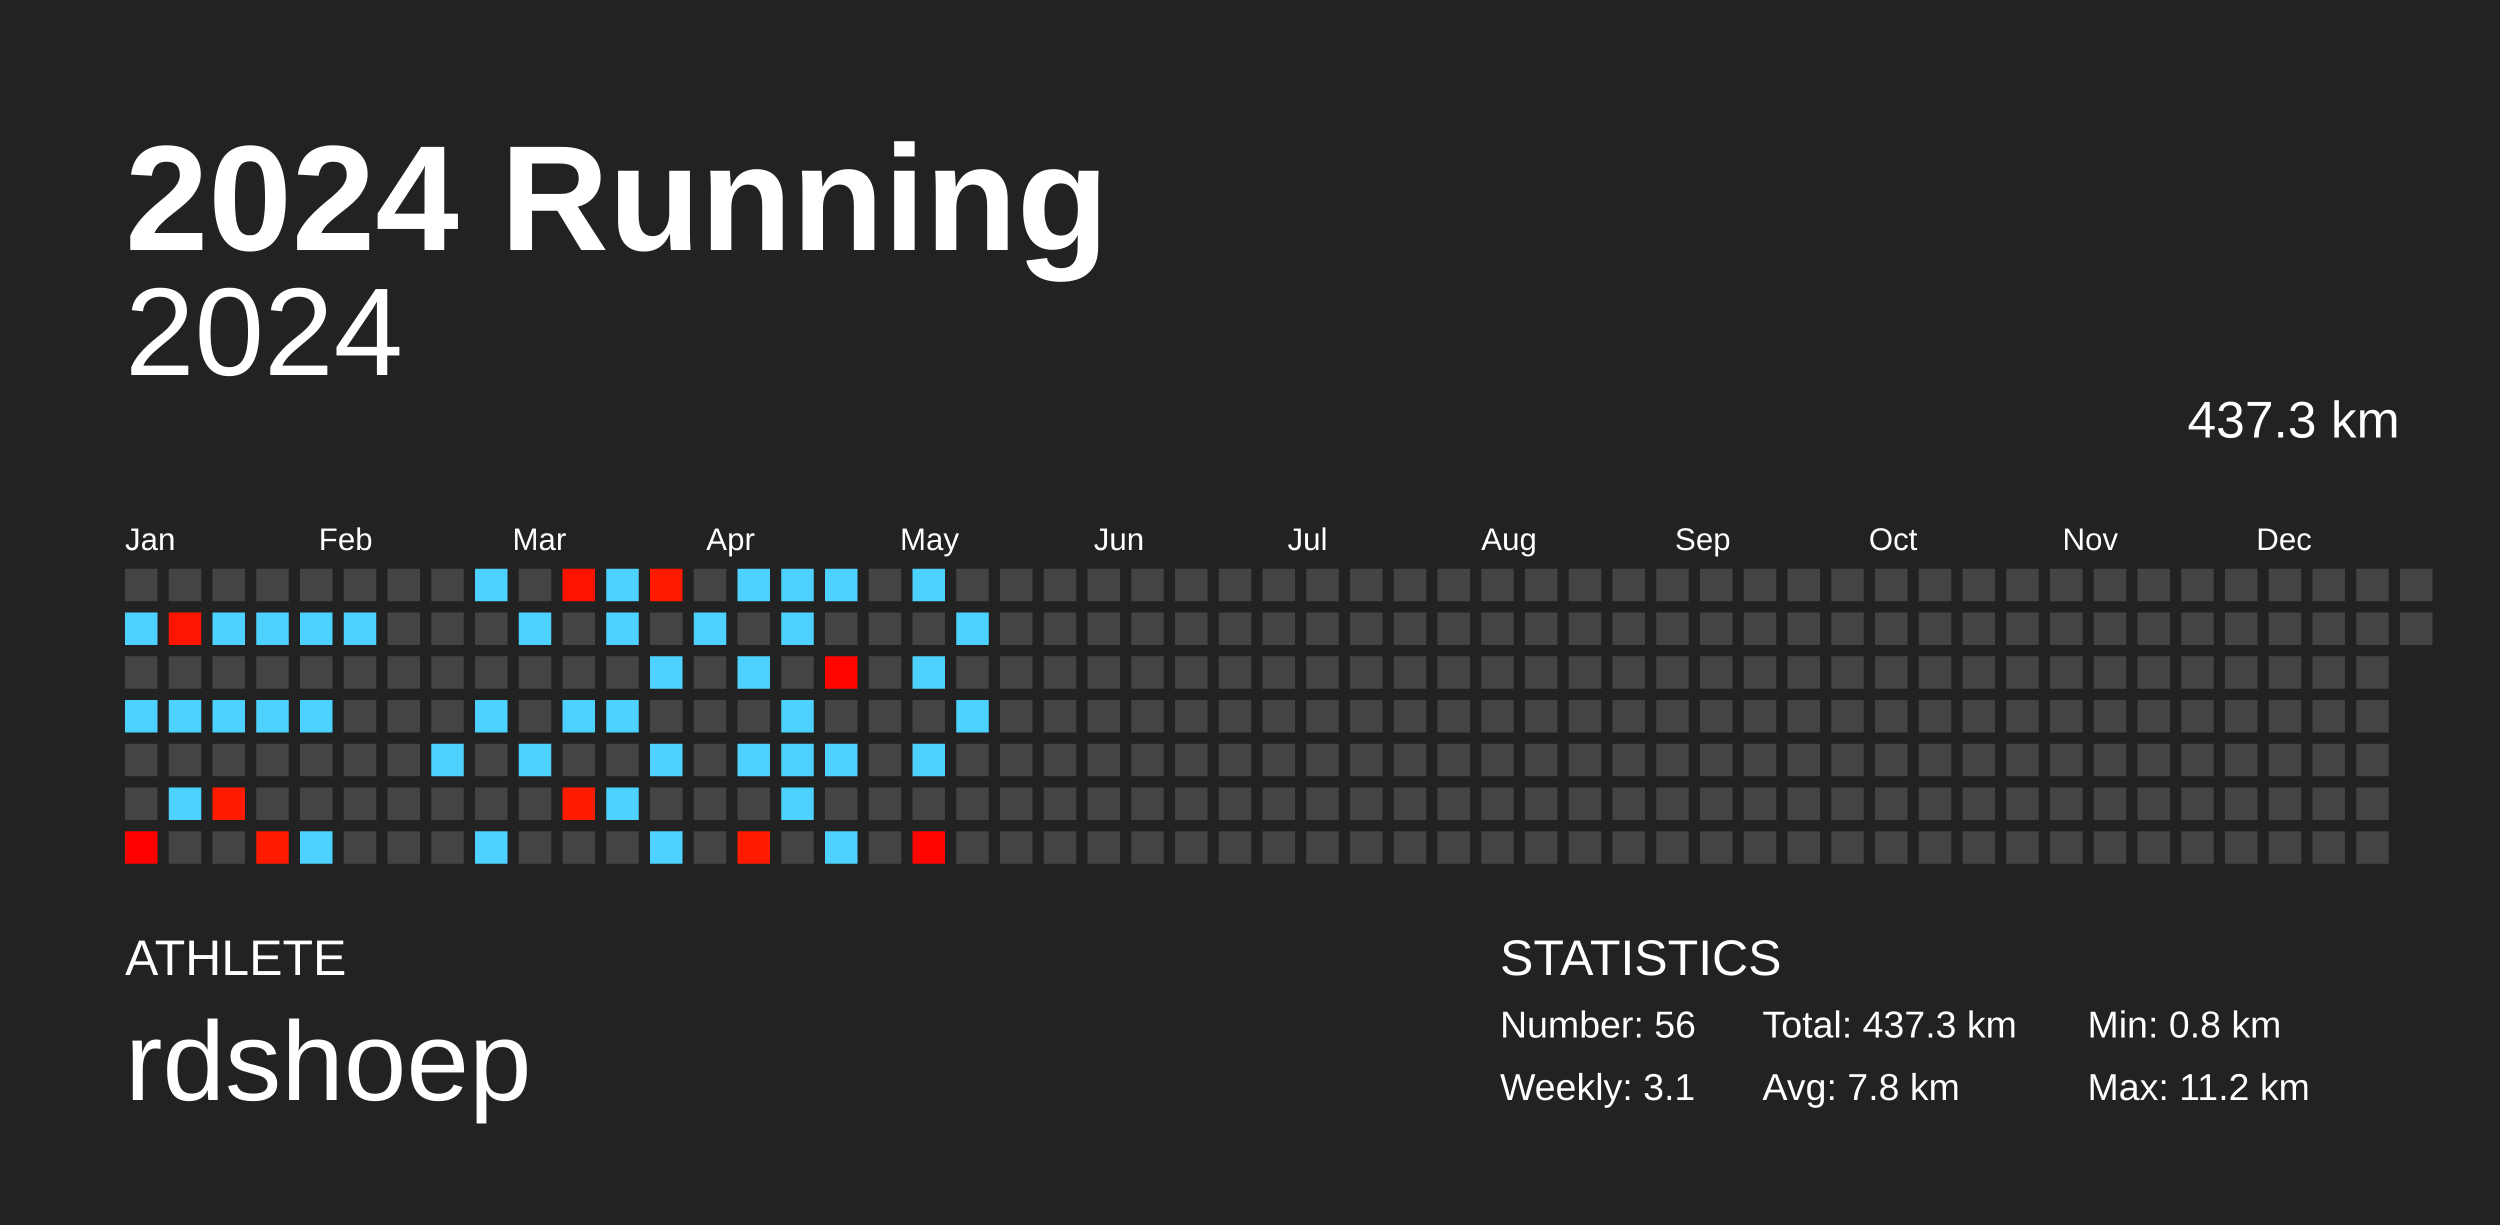
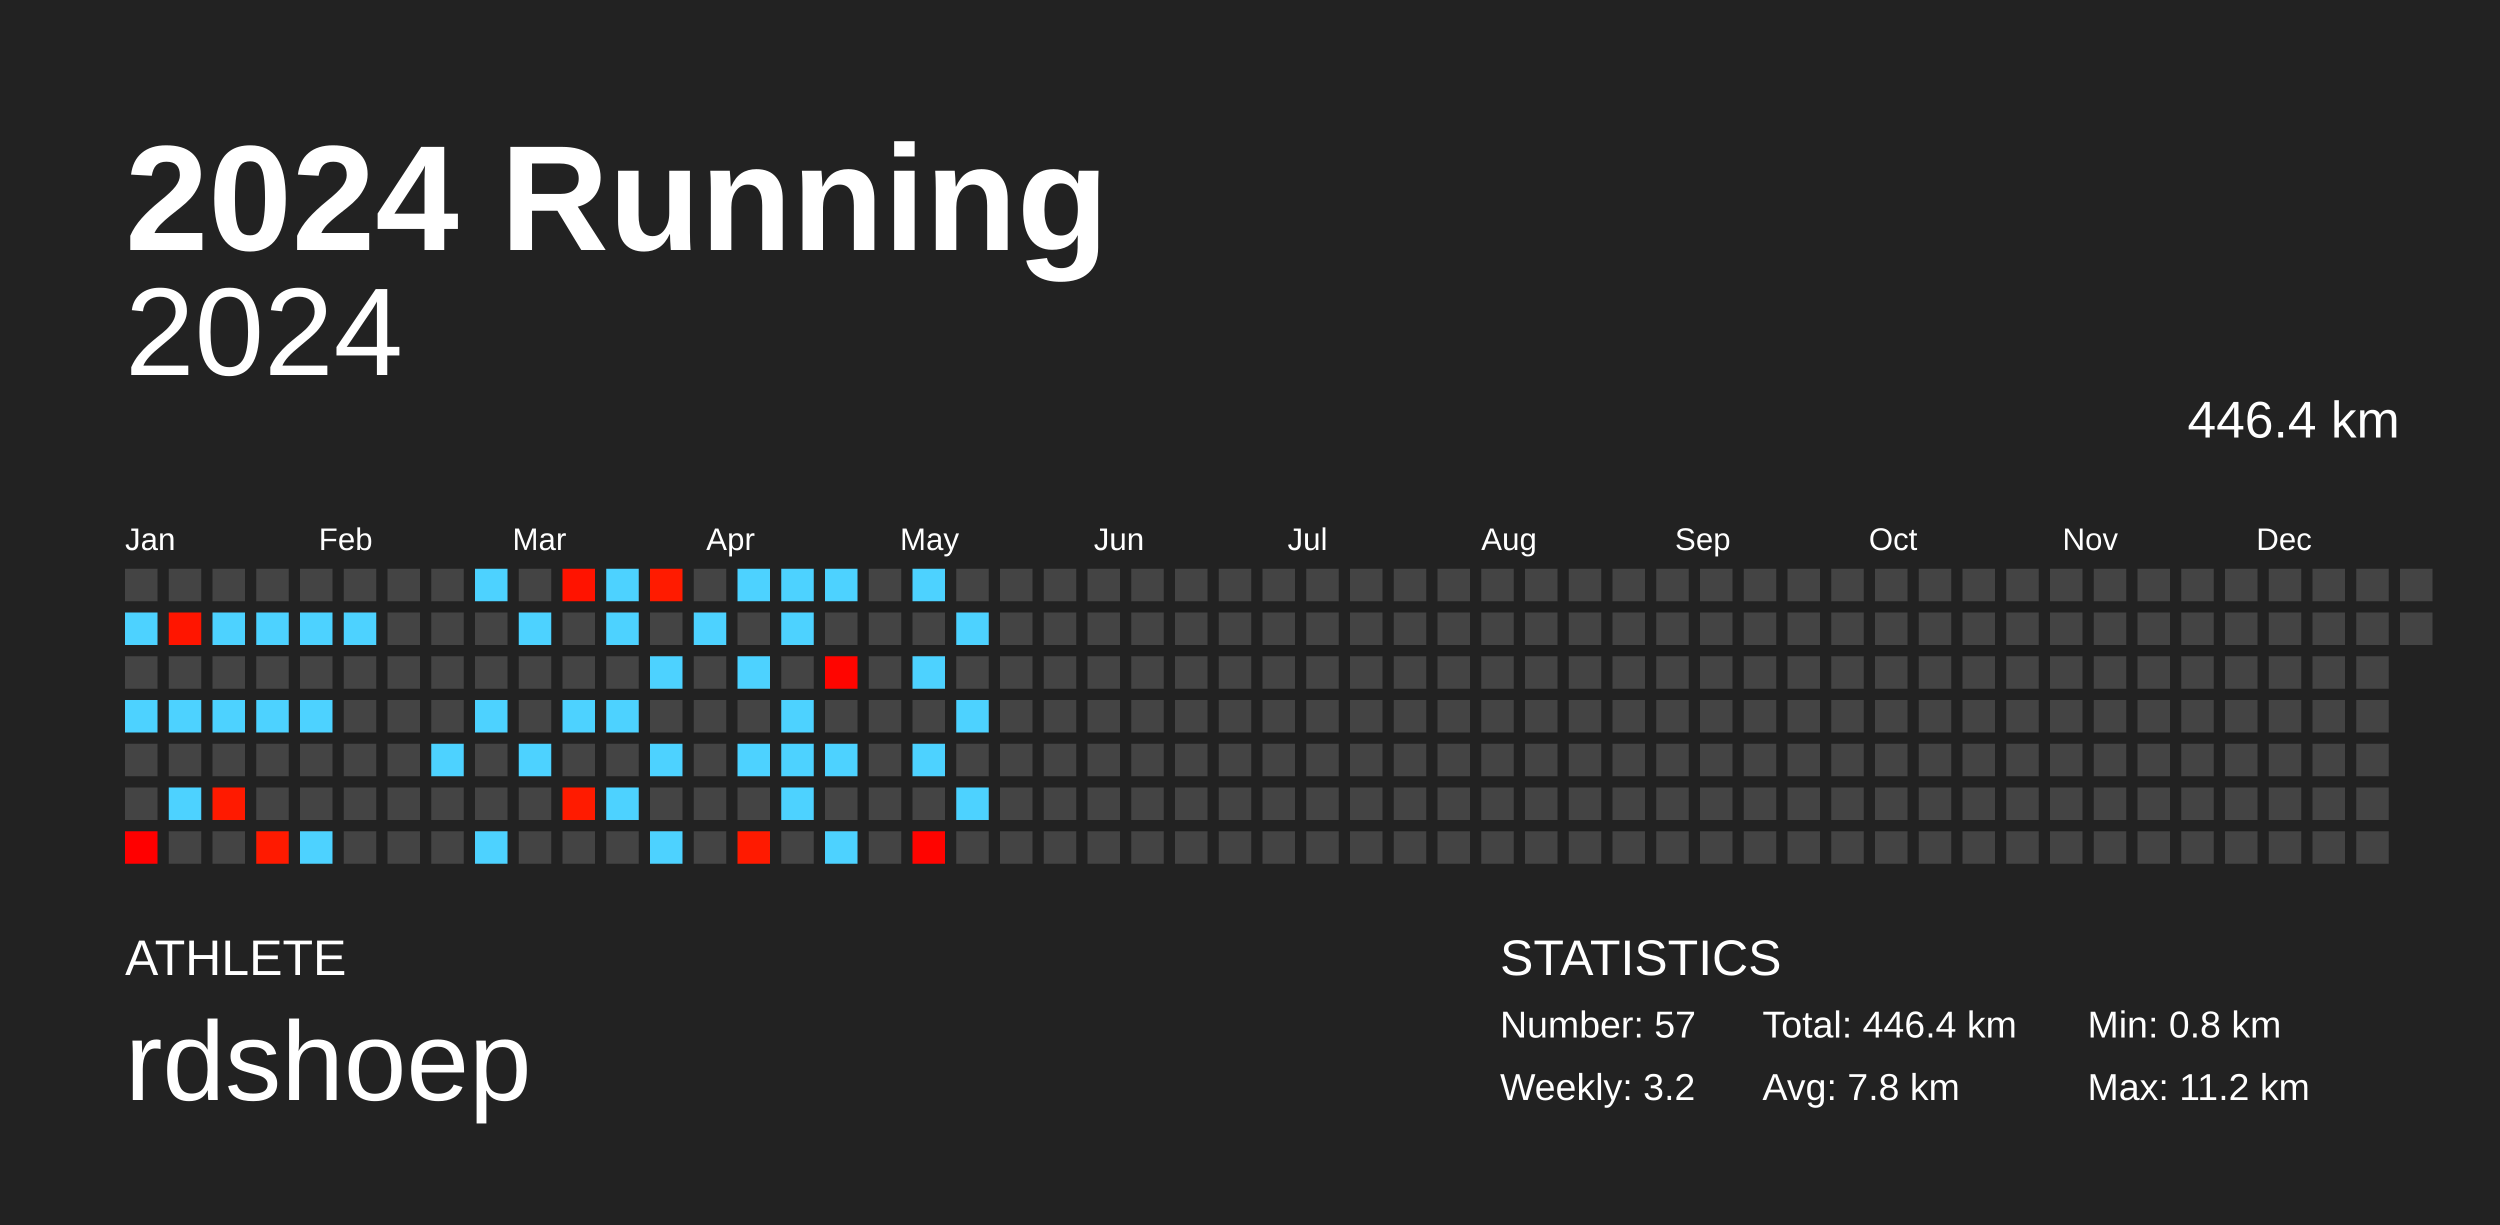
<svg xmlns="http://www.w3.org/2000/svg" baseProfile="full" height="98mm" version="1.1" viewBox="0,0,200,98" width="200mm">
  <defs />
  <rect fill="#222222" height="98" width="200" x="0" y="0" />
  <text fill="#FFFFFF" style="font-size:12px; font-family:Arial; font-weight:bold;" x="10" y="20">2024 Running</text>
  <text fill="#FFFFFF" style="font-size:4px; font-family:Arial" x="10" y="78">ATHLETE</text>
  <text fill="#FFFFFF" style="font-size:9px; font-family:Arial" x="10" y="88">rdshoep</text>
  <text fill="#FFFFFF" style="font-size:4px; font-family:Arial" x="120" y="78">STATISTICS</text>
-   <text fill="#FFFFFF" style="font-size:3px; font-family:Arial" x="120" y="83">Number: 56</text>
-   <text fill="#FFFFFF" style="font-size:3px; font-family:Arial" x="120" y="88">Weekly: 3.1</text>
-   <text fill="#FFFFFF" style="font-size:3px; font-family:Arial" x="141" y="83">Total: 437.3 km</text>
+   <text fill="#FFFFFF" style="font-size:3px; font-family:Arial" x="120" y="83">Number: 57</text>
+   <text fill="#FFFFFF" style="font-size:3px; font-family:Arial" x="120" y="88">Weekly: 3.2</text>
+   <text fill="#FFFFFF" style="font-size:3px; font-family:Arial" x="141" y="83">Total: 446.4 km</text>
  <text fill="#FFFFFF" style="font-size:3px; font-family:Arial" x="141" y="88">Avg: 7.8 km</text>
  <text fill="#FFFFFF" style="font-size:3px; font-family:Arial" x="167" y="83">Min: 0.8 km</text>
  <text fill="#FFFFFF" style="font-size:3px; font-family:Arial" x="167" y="88">Max: 11.2 km</text>
  <text alignment-baseline="hanging" fill="#FFFFFF" style="font-size:10.0px; font-family:Arial;" x="10" y="30">2024</text>
-   <text alignment-baseline="hanging" fill="#FFFFFF" style="font-size:4.125px; font-family:Arial;" x="175" y="35">437.3 km</text>
+   <text alignment-baseline="hanging" fill="#FFFFFF" style="font-size:4.125px; font-family:Arial;" x="175" y="35">446.4 km</text>
  <text fill="#FFFFFF" style="font-size:2.5px; font-family:Arial" x="10.0" y="44">Jan</text>
  <text fill="#FFFFFF" style="font-size:2.5px; font-family:Arial" x="25.5" y="44">Feb</text>
  <text fill="#FFFFFF" style="font-size:2.5px; font-family:Arial" x="41.0" y="44">Mar</text>
  <text fill="#FFFFFF" style="font-size:2.5px; font-family:Arial" x="56.5" y="44">Apr</text>
  <text fill="#FFFFFF" style="font-size:2.5px; font-family:Arial" x="72.0" y="44">May</text>
  <text fill="#FFFFFF" style="font-size:2.5px; font-family:Arial" x="87.5" y="44">Jun</text>
  <text fill="#FFFFFF" style="font-size:2.5px; font-family:Arial" x="103.0" y="44">Jul</text>
  <text fill="#FFFFFF" style="font-size:2.5px; font-family:Arial" x="118.5" y="44">Aug</text>
  <text fill="#FFFFFF" style="font-size:2.5px; font-family:Arial" x="134.0" y="44">Sep</text>
  <text fill="#FFFFFF" style="font-size:2.5px; font-family:Arial" x="149.5" y="44">Oct</text>
  <text fill="#FFFFFF" style="font-size:2.5px; font-family:Arial" x="165.0" y="44">Nov</text>
  <text fill="#FFFFFF" style="font-size:2.5px; font-family:Arial" x="180.5" y="44">Dec</text>
  <rect fill="#444444" height="2.6" width="2.6" x="10.0" y="45.5" />
  <rect fill="#4dd2ff" height="2.6" width="2.6" x="10.0" y="49.0" />
  <rect fill="#444444" height="2.6" width="2.6" x="10.0" y="52.5" />
  <rect fill="#4dd2ff" height="2.6" width="2.6" x="10.0" y="56.0" />
  <rect fill="#444444" height="2.6" width="2.6" x="10.0" y="59.5" />
  <rect fill="#444444" height="2.6" width="2.6" x="10.0" y="63.0" />
  <rect fill="#ff0000" height="2.6" width="2.6" x="10.0" y="66.5" />
  <rect fill="#444444" height="2.6" width="2.6" x="13.5" y="45.5" />
  <rect fill="#ff1500" height="2.6" width="2.6" x="13.5" y="49.0" />
  <rect fill="#444444" height="2.6" width="2.6" x="13.5" y="52.5" />
  <rect fill="#4dd2ff" height="2.6" width="2.6" x="13.5" y="56.0" />
  <rect fill="#444444" height="2.6" width="2.6" x="13.5" y="59.5" />
  <rect fill="#4dd2ff" height="2.6" width="2.6" x="13.5" y="63.0" />
  <rect fill="#444444" height="2.6" width="2.6" x="13.5" y="66.5" />
  <rect fill="#444444" height="2.6" width="2.6" x="17.0" y="45.5" />
  <rect fill="#4dd2ff" height="2.6" width="2.6" x="17.0" y="49.0" />
  <rect fill="#444444" height="2.6" width="2.6" x="17.0" y="52.5" />
  <rect fill="#4dd2ff" height="2.6" width="2.6" x="17.0" y="56.0" />
  <rect fill="#444444" height="2.6" width="2.6" x="17.0" y="59.5" />
  <rect fill="#ff1a00" height="2.6" width="2.6" x="17.0" y="63.0" />
  <rect fill="#444444" height="2.6" width="2.6" x="17.0" y="66.5" />
  <rect fill="#444444" height="2.6" width="2.6" x="20.5" y="45.5" />
  <rect fill="#4dd2ff" height="2.6" width="2.6" x="20.5" y="49.0" />
  <rect fill="#444444" height="2.6" width="2.6" x="20.5" y="52.5" />
  <rect fill="#4dd2ff" height="2.6" width="2.6" x="20.5" y="56.0" />
  <rect fill="#444444" height="2.6" width="2.6" x="20.5" y="59.5" />
  <rect fill="#444444" height="2.6" width="2.6" x="20.5" y="63.0" />
  <rect fill="#ff1a00" height="2.6" width="2.6" x="20.5" y="66.5" />
  <rect fill="#444444" height="2.6" width="2.6" x="24.0" y="45.5" />
  <rect fill="#4dd2ff" height="2.6" width="2.6" x="24.0" y="49.0" />
  <rect fill="#444444" height="2.6" width="2.6" x="24.0" y="52.5" />
  <rect fill="#4dd2ff" height="2.6" width="2.6" x="24.0" y="56.0" />
  <rect fill="#444444" height="2.6" width="2.6" x="24.0" y="59.5" />
  <rect fill="#444444" height="2.6" width="2.6" x="24.0" y="63.0" />
  <rect fill="#4dd2ff" height="2.6" width="2.6" x="24.0" y="66.5" />
  <rect fill="#444444" height="2.6" width="2.6" x="27.5" y="45.5" />
  <rect fill="#4dd2ff" height="2.6" width="2.6" x="27.5" y="49.0" />
  <rect fill="#444444" height="2.6" width="2.6" x="27.5" y="52.5" />
  <rect fill="#444444" height="2.6" width="2.6" x="27.5" y="56.0" />
  <rect fill="#444444" height="2.6" width="2.6" x="27.5" y="59.5" />
  <rect fill="#444444" height="2.6" width="2.6" x="27.5" y="63.0" />
  <rect fill="#444444" height="2.6" width="2.6" x="27.5" y="66.5" />
  <rect fill="#444444" height="2.6" width="2.6" x="31.0" y="45.5" />
  <rect fill="#444444" height="2.6" width="2.6" x="31.0" y="49.0" />
  <rect fill="#444444" height="2.6" width="2.6" x="31.0" y="52.5" />
  <rect fill="#444444" height="2.6" width="2.6" x="31.0" y="56.0" />
  <rect fill="#444444" height="2.6" width="2.6" x="31.0" y="59.5" />
  <rect fill="#444444" height="2.6" width="2.6" x="31.0" y="63.0" />
  <rect fill="#444444" height="2.6" width="2.6" x="31.0" y="66.5" />
  <rect fill="#444444" height="2.6" width="2.6" x="34.5" y="45.5" />
  <rect fill="#444444" height="2.6" width="2.6" x="34.5" y="49.0" />
  <rect fill="#444444" height="2.6" width="2.6" x="34.5" y="52.5" />
  <rect fill="#444444" height="2.6" width="2.6" x="34.5" y="56.0" />
  <rect fill="#4dd2ff" height="2.6" width="2.6" x="34.5" y="59.5" />
  <rect fill="#444444" height="2.6" width="2.6" x="34.5" y="63.0" />
  <rect fill="#444444" height="2.6" width="2.6" x="34.5" y="66.5" />
  <rect fill="#4dd2ff" height="2.6" width="2.6" x="38.0" y="45.5" />
  <rect fill="#444444" height="2.6" width="2.6" x="38.0" y="49.0" />
  <rect fill="#444444" height="2.6" width="2.6" x="38.0" y="52.5" />
  <rect fill="#4dd2ff" height="2.6" width="2.6" x="38.0" y="56.0" />
  <rect fill="#444444" height="2.6" width="2.6" x="38.0" y="59.5" />
  <rect fill="#444444" height="2.6" width="2.6" x="38.0" y="63.0" />
  <rect fill="#4dd2ff" height="2.6" width="2.6" x="38.0" y="66.5" />
  <rect fill="#444444" height="2.6" width="2.6" x="41.5" y="45.5" />
  <rect fill="#4dd2ff" height="2.6" width="2.6" x="41.5" y="49.0" />
  <rect fill="#444444" height="2.6" width="2.6" x="41.5" y="52.5" />
  <rect fill="#444444" height="2.6" width="2.6" x="41.5" y="56.0" />
  <rect fill="#4dd2ff" height="2.6" width="2.6" x="41.5" y="59.5" />
  <rect fill="#444444" height="2.6" width="2.6" x="41.5" y="63.0" />
  <rect fill="#444444" height="2.6" width="2.6" x="41.5" y="66.5" />
  <rect fill="#ff1300" height="2.6" width="2.6" x="45.0" y="45.5" />
  <rect fill="#444444" height="2.6" width="2.6" x="45.0" y="49.0" />
  <rect fill="#444444" height="2.6" width="2.6" x="45.0" y="52.5" />
  <rect fill="#4dd2ff" height="2.6" width="2.6" x="45.0" y="56.0" />
  <rect fill="#444444" height="2.6" width="2.6" x="45.0" y="59.5" />
  <rect fill="#ff1b00" height="2.6" width="2.6" x="45.0" y="63.0" />
  <rect fill="#444444" height="2.6" width="2.6" x="45.0" y="66.5" />
  <rect fill="#4dd2ff" height="2.6" width="2.6" x="48.5" y="45.5" />
  <rect fill="#4dd2ff" height="2.6" width="2.6" x="48.5" y="49.0" />
  <rect fill="#444444" height="2.6" width="2.6" x="48.5" y="52.5" />
  <rect fill="#4dd2ff" height="2.6" width="2.6" x="48.5" y="56.0" />
  <rect fill="#444444" height="2.6" width="2.6" x="48.5" y="59.5" />
  <rect fill="#4dd2ff" height="2.6" width="2.6" x="48.5" y="63.0" />
  <rect fill="#444444" height="2.6" width="2.6" x="48.5" y="66.5" />
  <rect fill="#ff1b00" height="2.6" width="2.6" x="52.0" y="45.5" />
  <rect fill="#444444" height="2.6" width="2.6" x="52.0" y="49.0" />
  <rect fill="#4dd2ff" height="2.6" width="2.6" x="52.0" y="52.5" />
  <rect fill="#444444" height="2.6" width="2.6" x="52.0" y="56.0" />
  <rect fill="#4dd2ff" height="2.6" width="2.6" x="52.0" y="59.5" />
  <rect fill="#444444" height="2.6" width="2.6" x="52.0" y="63.0" />
  <rect fill="#4dd2ff" height="2.6" width="2.6" x="52.0" y="66.5" />
  <rect fill="#444444" height="2.6" width="2.6" x="55.5" y="45.5" />
  <rect fill="#4dd2ff" height="2.6" width="2.6" x="55.5" y="49.0" />
  <rect fill="#444444" height="2.6" width="2.6" x="55.5" y="52.5" />
  <rect fill="#444444" height="2.6" width="2.6" x="55.5" y="56.0" />
  <rect fill="#444444" height="2.6" width="2.6" x="55.5" y="59.5" />
  <rect fill="#444444" height="2.6" width="2.6" x="55.5" y="63.0" />
  <rect fill="#444444" height="2.6" width="2.6" x="55.5" y="66.5" />
  <rect fill="#4dd2ff" height="2.6" width="2.6" x="59.0" y="45.5" />
  <rect fill="#444444" height="2.6" width="2.6" x="59.0" y="49.0" />
  <rect fill="#4dd2ff" height="2.6" width="2.6" x="59.0" y="52.5" />
  <rect fill="#444444" height="2.6" width="2.6" x="59.0" y="56.0" />
  <rect fill="#4dd2ff" height="2.6" width="2.6" x="59.0" y="59.5" />
  <rect fill="#444444" height="2.6" width="2.6" x="59.0" y="63.0" />
  <rect fill="#ff1a00" height="2.6" width="2.6" x="59.0" y="66.5" />
  <rect fill="#4dd2ff" height="2.6" width="2.6" x="62.5" y="45.5" />
  <rect fill="#4dd2ff" height="2.6" width="2.6" x="62.5" y="49.0" />
  <rect fill="#444444" height="2.6" width="2.6" x="62.5" y="52.5" />
  <rect fill="#4dd2ff" height="2.6" width="2.6" x="62.5" y="56.0" />
  <rect fill="#4dd2ff" height="2.6" width="2.6" x="62.5" y="59.5" />
  <rect fill="#4dd2ff" height="2.6" width="2.6" x="62.5" y="63.0" />
  <rect fill="#444444" height="2.6" width="2.6" x="62.5" y="66.5" />
  <rect fill="#4dd2ff" height="2.6" width="2.6" x="66.0" y="45.5" />
  <rect fill="#444444" height="2.6" width="2.6" x="66.0" y="49.0" />
  <rect fill="#ff0500" height="2.6" width="2.6" x="66.0" y="52.5" />
  <rect fill="#444444" height="2.6" width="2.6" x="66.0" y="56.0" />
  <rect fill="#4dd2ff" height="2.6" width="2.6" x="66.0" y="59.5" />
  <rect fill="#444444" height="2.6" width="2.6" x="66.0" y="63.0" />
  <rect fill="#4dd2ff" height="2.6" width="2.6" x="66.0" y="66.5" />
  <rect fill="#444444" height="2.6" width="2.6" x="69.5" y="45.5" />
  <rect fill="#444444" height="2.6" width="2.6" x="69.5" y="49.0" />
  <rect fill="#444444" height="2.6" width="2.6" x="69.5" y="52.5" />
  <rect fill="#444444" height="2.6" width="2.6" x="69.5" y="56.0" />
  <rect fill="#444444" height="2.6" width="2.6" x="69.5" y="59.5" />
  <rect fill="#444444" height="2.6" width="2.6" x="69.5" y="63.0" />
  <rect fill="#444444" height="2.6" width="2.6" x="69.5" y="66.5" />
  <rect fill="#4dd2ff" height="2.6" width="2.6" x="73.0" y="45.5" />
  <rect fill="#444444" height="2.6" width="2.6" x="73.0" y="49.0" />
  <rect fill="#4dd2ff" height="2.6" width="2.6" x="73.0" y="52.5" />
  <rect fill="#444444" height="2.6" width="2.6" x="73.0" y="56.0" />
  <rect fill="#4dd2ff" height="2.6" width="2.6" x="73.0" y="59.5" />
  <rect fill="#444444" height="2.6" width="2.6" x="73.0" y="63.0" />
  <rect fill="#ff0400" height="2.6" width="2.6" x="73.0" y="66.5" />
  <rect fill="#444444" height="2.6" width="2.6" x="76.5" y="45.5" />
  <rect fill="#4dd2ff" height="2.6" width="2.6" x="76.5" y="49.0" />
  <rect fill="#444444" height="2.6" width="2.6" x="76.5" y="52.5" />
  <rect fill="#4dd2ff" height="2.6" width="2.6" x="76.5" y="56.0" />
  <rect fill="#444444" height="2.6" width="2.6" x="76.5" y="59.5" />
-   <rect fill="#444444" height="2.6" width="2.6" x="76.5" y="63.0" />
+   <rect fill="#4dd2ff" height="2.6" width="2.6" x="76.5" y="63.0" />
  <rect fill="#444444" height="2.6" width="2.6" x="76.5" y="66.5" />
  <rect fill="#444444" height="2.6" width="2.6" x="80.0" y="45.5" />
  <rect fill="#444444" height="2.6" width="2.6" x="80.0" y="49.0" />
  <rect fill="#444444" height="2.6" width="2.6" x="80.0" y="52.5" />
  <rect fill="#444444" height="2.6" width="2.6" x="80.0" y="56.0" />
  <rect fill="#444444" height="2.6" width="2.6" x="80.0" y="59.5" />
  <rect fill="#444444" height="2.6" width="2.6" x="80.0" y="63.0" />
  <rect fill="#444444" height="2.6" width="2.6" x="80.0" y="66.5" />
  <rect fill="#444444" height="2.6" width="2.6" x="83.5" y="45.5" />
  <rect fill="#444444" height="2.6" width="2.6" x="83.5" y="49.0" />
  <rect fill="#444444" height="2.6" width="2.6" x="83.5" y="52.5" />
  <rect fill="#444444" height="2.6" width="2.6" x="83.5" y="56.0" />
  <rect fill="#444444" height="2.6" width="2.6" x="83.5" y="59.5" />
  <rect fill="#444444" height="2.6" width="2.6" x="83.5" y="63.0" />
  <rect fill="#444444" height="2.6" width="2.6" x="83.5" y="66.5" />
  <rect fill="#444444" height="2.6" width="2.6" x="87.0" y="45.5" />
  <rect fill="#444444" height="2.6" width="2.6" x="87.0" y="49.0" />
  <rect fill="#444444" height="2.6" width="2.6" x="87.0" y="52.5" />
  <rect fill="#444444" height="2.6" width="2.6" x="87.0" y="56.0" />
  <rect fill="#444444" height="2.6" width="2.6" x="87.0" y="59.5" />
  <rect fill="#444444" height="2.6" width="2.6" x="87.0" y="63.0" />
  <rect fill="#444444" height="2.6" width="2.6" x="87.0" y="66.5" />
  <rect fill="#444444" height="2.6" width="2.6" x="90.5" y="45.5" />
  <rect fill="#444444" height="2.6" width="2.6" x="90.5" y="49.0" />
  <rect fill="#444444" height="2.6" width="2.6" x="90.5" y="52.5" />
  <rect fill="#444444" height="2.6" width="2.6" x="90.5" y="56.0" />
  <rect fill="#444444" height="2.6" width="2.6" x="90.5" y="59.5" />
  <rect fill="#444444" height="2.6" width="2.6" x="90.5" y="63.0" />
  <rect fill="#444444" height="2.6" width="2.6" x="90.5" y="66.5" />
  <rect fill="#444444" height="2.6" width="2.6" x="94.0" y="45.5" />
  <rect fill="#444444" height="2.6" width="2.6" x="94.0" y="49.0" />
  <rect fill="#444444" height="2.6" width="2.6" x="94.0" y="52.5" />
  <rect fill="#444444" height="2.6" width="2.6" x="94.0" y="56.0" />
  <rect fill="#444444" height="2.6" width="2.6" x="94.0" y="59.5" />
  <rect fill="#444444" height="2.6" width="2.6" x="94.0" y="63.0" />
  <rect fill="#444444" height="2.6" width="2.6" x="94.0" y="66.5" />
  <rect fill="#444444" height="2.6" width="2.6" x="97.5" y="45.5" />
  <rect fill="#444444" height="2.6" width="2.6" x="97.5" y="49.0" />
  <rect fill="#444444" height="2.6" width="2.6" x="97.5" y="52.5" />
  <rect fill="#444444" height="2.6" width="2.6" x="97.5" y="56.0" />
  <rect fill="#444444" height="2.6" width="2.6" x="97.5" y="59.5" />
  <rect fill="#444444" height="2.6" width="2.6" x="97.5" y="63.0" />
  <rect fill="#444444" height="2.6" width="2.6" x="97.5" y="66.5" />
  <rect fill="#444444" height="2.6" width="2.6" x="101.0" y="45.5" />
  <rect fill="#444444" height="2.6" width="2.6" x="101.0" y="49.0" />
  <rect fill="#444444" height="2.6" width="2.6" x="101.0" y="52.5" />
  <rect fill="#444444" height="2.6" width="2.6" x="101.0" y="56.0" />
  <rect fill="#444444" height="2.6" width="2.6" x="101.0" y="59.5" />
  <rect fill="#444444" height="2.6" width="2.6" x="101.0" y="63.0" />
  <rect fill="#444444" height="2.6" width="2.6" x="101.0" y="66.5" />
  <rect fill="#444444" height="2.6" width="2.6" x="104.5" y="45.5" />
  <rect fill="#444444" height="2.6" width="2.6" x="104.5" y="49.0" />
  <rect fill="#444444" height="2.6" width="2.6" x="104.5" y="52.5" />
  <rect fill="#444444" height="2.6" width="2.6" x="104.5" y="56.0" />
  <rect fill="#444444" height="2.6" width="2.6" x="104.5" y="59.5" />
  <rect fill="#444444" height="2.6" width="2.6" x="104.5" y="63.0" />
  <rect fill="#444444" height="2.6" width="2.6" x="104.5" y="66.5" />
  <rect fill="#444444" height="2.6" width="2.6" x="108.0" y="45.5" />
  <rect fill="#444444" height="2.6" width="2.6" x="108.0" y="49.0" />
  <rect fill="#444444" height="2.6" width="2.6" x="108.0" y="52.5" />
  <rect fill="#444444" height="2.6" width="2.6" x="108.0" y="56.0" />
  <rect fill="#444444" height="2.6" width="2.6" x="108.0" y="59.5" />
  <rect fill="#444444" height="2.6" width="2.6" x="108.0" y="63.0" />
  <rect fill="#444444" height="2.6" width="2.6" x="108.0" y="66.5" />
  <rect fill="#444444" height="2.6" width="2.6" x="111.5" y="45.5" />
  <rect fill="#444444" height="2.6" width="2.6" x="111.5" y="49.0" />
  <rect fill="#444444" height="2.6" width="2.6" x="111.5" y="52.5" />
  <rect fill="#444444" height="2.6" width="2.6" x="111.5" y="56.0" />
  <rect fill="#444444" height="2.6" width="2.6" x="111.5" y="59.5" />
  <rect fill="#444444" height="2.6" width="2.6" x="111.5" y="63.0" />
  <rect fill="#444444" height="2.6" width="2.6" x="111.5" y="66.5" />
  <rect fill="#444444" height="2.6" width="2.6" x="115.0" y="45.5" />
  <rect fill="#444444" height="2.6" width="2.6" x="115.0" y="49.0" />
  <rect fill="#444444" height="2.6" width="2.6" x="115.0" y="52.5" />
  <rect fill="#444444" height="2.6" width="2.6" x="115.0" y="56.0" />
  <rect fill="#444444" height="2.6" width="2.6" x="115.0" y="59.5" />
  <rect fill="#444444" height="2.6" width="2.6" x="115.0" y="63.0" />
  <rect fill="#444444" height="2.6" width="2.6" x="115.0" y="66.5" />
  <rect fill="#444444" height="2.6" width="2.6" x="118.5" y="45.5" />
  <rect fill="#444444" height="2.6" width="2.6" x="118.5" y="49.0" />
  <rect fill="#444444" height="2.6" width="2.6" x="118.5" y="52.5" />
  <rect fill="#444444" height="2.6" width="2.6" x="118.5" y="56.0" />
  <rect fill="#444444" height="2.6" width="2.6" x="118.5" y="59.5" />
  <rect fill="#444444" height="2.6" width="2.6" x="118.5" y="63.0" />
  <rect fill="#444444" height="2.6" width="2.6" x="118.5" y="66.5" />
  <rect fill="#444444" height="2.6" width="2.6" x="122.0" y="45.5" />
  <rect fill="#444444" height="2.6" width="2.6" x="122.0" y="49.0" />
  <rect fill="#444444" height="2.6" width="2.6" x="122.0" y="52.5" />
  <rect fill="#444444" height="2.6" width="2.6" x="122.0" y="56.0" />
  <rect fill="#444444" height="2.6" width="2.6" x="122.0" y="59.5" />
  <rect fill="#444444" height="2.6" width="2.6" x="122.0" y="63.0" />
  <rect fill="#444444" height="2.6" width="2.6" x="122.0" y="66.5" />
  <rect fill="#444444" height="2.6" width="2.6" x="125.5" y="45.5" />
  <rect fill="#444444" height="2.6" width="2.6" x="125.5" y="49.0" />
  <rect fill="#444444" height="2.6" width="2.6" x="125.5" y="52.5" />
  <rect fill="#444444" height="2.6" width="2.6" x="125.5" y="56.0" />
  <rect fill="#444444" height="2.6" width="2.6" x="125.5" y="59.5" />
  <rect fill="#444444" height="2.6" width="2.6" x="125.5" y="63.0" />
  <rect fill="#444444" height="2.6" width="2.6" x="125.5" y="66.5" />
  <rect fill="#444444" height="2.6" width="2.6" x="129.0" y="45.5" />
  <rect fill="#444444" height="2.6" width="2.6" x="129.0" y="49.0" />
  <rect fill="#444444" height="2.6" width="2.6" x="129.0" y="52.5" />
  <rect fill="#444444" height="2.6" width="2.6" x="129.0" y="56.0" />
  <rect fill="#444444" height="2.6" width="2.6" x="129.0" y="59.5" />
  <rect fill="#444444" height="2.6" width="2.6" x="129.0" y="63.0" />
  <rect fill="#444444" height="2.6" width="2.6" x="129.0" y="66.5" />
  <rect fill="#444444" height="2.6" width="2.6" x="132.5" y="45.5" />
  <rect fill="#444444" height="2.6" width="2.6" x="132.5" y="49.0" />
  <rect fill="#444444" height="2.6" width="2.6" x="132.5" y="52.5" />
  <rect fill="#444444" height="2.6" width="2.6" x="132.5" y="56.0" />
  <rect fill="#444444" height="2.6" width="2.6" x="132.5" y="59.5" />
  <rect fill="#444444" height="2.6" width="2.6" x="132.5" y="63.0" />
  <rect fill="#444444" height="2.6" width="2.6" x="132.5" y="66.5" />
  <rect fill="#444444" height="2.6" width="2.6" x="136.0" y="45.5" />
  <rect fill="#444444" height="2.6" width="2.6" x="136.0" y="49.0" />
  <rect fill="#444444" height="2.6" width="2.6" x="136.0" y="52.5" />
  <rect fill="#444444" height="2.6" width="2.6" x="136.0" y="56.0" />
  <rect fill="#444444" height="2.6" width="2.6" x="136.0" y="59.5" />
  <rect fill="#444444" height="2.6" width="2.6" x="136.0" y="63.0" />
  <rect fill="#444444" height="2.6" width="2.6" x="136.0" y="66.5" />
  <rect fill="#444444" height="2.6" width="2.6" x="139.5" y="45.5" />
  <rect fill="#444444" height="2.6" width="2.6" x="139.5" y="49.0" />
  <rect fill="#444444" height="2.6" width="2.6" x="139.5" y="52.5" />
  <rect fill="#444444" height="2.6" width="2.6" x="139.5" y="56.0" />
  <rect fill="#444444" height="2.6" width="2.6" x="139.5" y="59.5" />
  <rect fill="#444444" height="2.6" width="2.6" x="139.5" y="63.0" />
  <rect fill="#444444" height="2.6" width="2.6" x="139.5" y="66.5" />
  <rect fill="#444444" height="2.6" width="2.6" x="143.0" y="45.5" />
  <rect fill="#444444" height="2.6" width="2.6" x="143.0" y="49.0" />
  <rect fill="#444444" height="2.6" width="2.6" x="143.0" y="52.5" />
  <rect fill="#444444" height="2.6" width="2.6" x="143.0" y="56.0" />
  <rect fill="#444444" height="2.6" width="2.6" x="143.0" y="59.5" />
  <rect fill="#444444" height="2.6" width="2.6" x="143.0" y="63.0" />
  <rect fill="#444444" height="2.6" width="2.6" x="143.0" y="66.5" />
  <rect fill="#444444" height="2.6" width="2.6" x="146.5" y="45.5" />
  <rect fill="#444444" height="2.6" width="2.6" x="146.5" y="49.0" />
  <rect fill="#444444" height="2.6" width="2.6" x="146.5" y="52.5" />
  <rect fill="#444444" height="2.6" width="2.6" x="146.5" y="56.0" />
  <rect fill="#444444" height="2.6" width="2.6" x="146.5" y="59.5" />
  <rect fill="#444444" height="2.6" width="2.6" x="146.5" y="63.0" />
  <rect fill="#444444" height="2.6" width="2.6" x="146.5" y="66.5" />
  <rect fill="#444444" height="2.6" width="2.6" x="150.0" y="45.5" />
  <rect fill="#444444" height="2.6" width="2.6" x="150.0" y="49.0" />
  <rect fill="#444444" height="2.6" width="2.6" x="150.0" y="52.5" />
  <rect fill="#444444" height="2.6" width="2.6" x="150.0" y="56.0" />
  <rect fill="#444444" height="2.6" width="2.6" x="150.0" y="59.5" />
  <rect fill="#444444" height="2.6" width="2.6" x="150.0" y="63.0" />
  <rect fill="#444444" height="2.6" width="2.6" x="150.0" y="66.5" />
  <rect fill="#444444" height="2.6" width="2.6" x="153.5" y="45.5" />
  <rect fill="#444444" height="2.6" width="2.6" x="153.5" y="49.0" />
  <rect fill="#444444" height="2.6" width="2.6" x="153.5" y="52.5" />
  <rect fill="#444444" height="2.6" width="2.6" x="153.5" y="56.0" />
  <rect fill="#444444" height="2.6" width="2.6" x="153.5" y="59.5" />
  <rect fill="#444444" height="2.6" width="2.6" x="153.5" y="63.0" />
  <rect fill="#444444" height="2.6" width="2.6" x="153.5" y="66.5" />
  <rect fill="#444444" height="2.6" width="2.6" x="157.0" y="45.5" />
  <rect fill="#444444" height="2.6" width="2.6" x="157.0" y="49.0" />
  <rect fill="#444444" height="2.6" width="2.6" x="157.0" y="52.5" />
  <rect fill="#444444" height="2.6" width="2.6" x="157.0" y="56.0" />
  <rect fill="#444444" height="2.6" width="2.6" x="157.0" y="59.5" />
  <rect fill="#444444" height="2.6" width="2.6" x="157.0" y="63.0" />
  <rect fill="#444444" height="2.6" width="2.6" x="157.0" y="66.5" />
  <rect fill="#444444" height="2.6" width="2.6" x="160.5" y="45.5" />
  <rect fill="#444444" height="2.6" width="2.6" x="160.5" y="49.0" />
  <rect fill="#444444" height="2.6" width="2.6" x="160.5" y="52.5" />
  <rect fill="#444444" height="2.6" width="2.6" x="160.5" y="56.0" />
  <rect fill="#444444" height="2.6" width="2.6" x="160.5" y="59.5" />
  <rect fill="#444444" height="2.6" width="2.6" x="160.5" y="63.0" />
  <rect fill="#444444" height="2.6" width="2.6" x="160.5" y="66.5" />
  <rect fill="#444444" height="2.6" width="2.6" x="164.0" y="45.5" />
  <rect fill="#444444" height="2.6" width="2.6" x="164.0" y="49.0" />
  <rect fill="#444444" height="2.6" width="2.6" x="164.0" y="52.5" />
  <rect fill="#444444" height="2.6" width="2.6" x="164.0" y="56.0" />
  <rect fill="#444444" height="2.6" width="2.6" x="164.0" y="59.5" />
  <rect fill="#444444" height="2.6" width="2.6" x="164.0" y="63.0" />
  <rect fill="#444444" height="2.6" width="2.6" x="164.0" y="66.5" />
  <rect fill="#444444" height="2.6" width="2.6" x="167.5" y="45.5" />
  <rect fill="#444444" height="2.6" width="2.6" x="167.5" y="49.0" />
  <rect fill="#444444" height="2.6" width="2.6" x="167.5" y="52.5" />
  <rect fill="#444444" height="2.6" width="2.6" x="167.5" y="56.0" />
  <rect fill="#444444" height="2.6" width="2.6" x="167.5" y="59.5" />
  <rect fill="#444444" height="2.6" width="2.6" x="167.5" y="63.0" />
  <rect fill="#444444" height="2.6" width="2.6" x="167.5" y="66.5" />
  <rect fill="#444444" height="2.6" width="2.6" x="171.0" y="45.5" />
  <rect fill="#444444" height="2.6" width="2.6" x="171.0" y="49.0" />
  <rect fill="#444444" height="2.6" width="2.6" x="171.0" y="52.5" />
  <rect fill="#444444" height="2.6" width="2.6" x="171.0" y="56.0" />
  <rect fill="#444444" height="2.6" width="2.6" x="171.0" y="59.5" />
  <rect fill="#444444" height="2.6" width="2.6" x="171.0" y="63.0" />
  <rect fill="#444444" height="2.6" width="2.6" x="171.0" y="66.5" />
  <rect fill="#444444" height="2.6" width="2.6" x="174.5" y="45.5" />
  <rect fill="#444444" height="2.6" width="2.6" x="174.5" y="49.0" />
  <rect fill="#444444" height="2.6" width="2.6" x="174.5" y="52.5" />
  <rect fill="#444444" height="2.6" width="2.6" x="174.5" y="56.0" />
  <rect fill="#444444" height="2.6" width="2.6" x="174.5" y="59.5" />
  <rect fill="#444444" height="2.6" width="2.6" x="174.5" y="63.0" />
  <rect fill="#444444" height="2.6" width="2.6" x="174.5" y="66.5" />
  <rect fill="#444444" height="2.6" width="2.6" x="178.0" y="45.5" />
  <rect fill="#444444" height="2.6" width="2.6" x="178.0" y="49.0" />
  <rect fill="#444444" height="2.6" width="2.6" x="178.0" y="52.5" />
  <rect fill="#444444" height="2.6" width="2.6" x="178.0" y="56.0" />
  <rect fill="#444444" height="2.6" width="2.6" x="178.0" y="59.5" />
  <rect fill="#444444" height="2.6" width="2.6" x="178.0" y="63.0" />
  <rect fill="#444444" height="2.6" width="2.6" x="178.0" y="66.5" />
  <rect fill="#444444" height="2.6" width="2.6" x="181.5" y="45.5" />
  <rect fill="#444444" height="2.6" width="2.6" x="181.5" y="49.0" />
  <rect fill="#444444" height="2.6" width="2.6" x="181.5" y="52.5" />
  <rect fill="#444444" height="2.6" width="2.6" x="181.5" y="56.0" />
  <rect fill="#444444" height="2.6" width="2.6" x="181.5" y="59.5" />
  <rect fill="#444444" height="2.6" width="2.6" x="181.5" y="63.0" />
  <rect fill="#444444" height="2.6" width="2.6" x="181.5" y="66.5" />
  <rect fill="#444444" height="2.6" width="2.6" x="185.0" y="45.5" />
  <rect fill="#444444" height="2.6" width="2.6" x="185.0" y="49.0" />
  <rect fill="#444444" height="2.6" width="2.6" x="185.0" y="52.5" />
  <rect fill="#444444" height="2.6" width="2.6" x="185.0" y="56.0" />
  <rect fill="#444444" height="2.6" width="2.6" x="185.0" y="59.5" />
  <rect fill="#444444" height="2.6" width="2.6" x="185.0" y="63.0" />
  <rect fill="#444444" height="2.6" width="2.6" x="185.0" y="66.5" />
  <rect fill="#444444" height="2.6" width="2.6" x="188.5" y="45.5" />
  <rect fill="#444444" height="2.6" width="2.6" x="188.5" y="49.0" />
  <rect fill="#444444" height="2.6" width="2.6" x="188.5" y="52.5" />
  <rect fill="#444444" height="2.6" width="2.6" x="188.5" y="56.0" />
  <rect fill="#444444" height="2.6" width="2.6" x="188.5" y="59.5" />
  <rect fill="#444444" height="2.6" width="2.6" x="188.5" y="63.0" />
  <rect fill="#444444" height="2.6" width="2.6" x="188.5" y="66.5" />
  <rect fill="#444444" height="2.6" width="2.6" x="192.0" y="45.5" />
  <rect fill="#444444" height="2.6" width="2.6" x="192.0" y="49.0" />
</svg>
